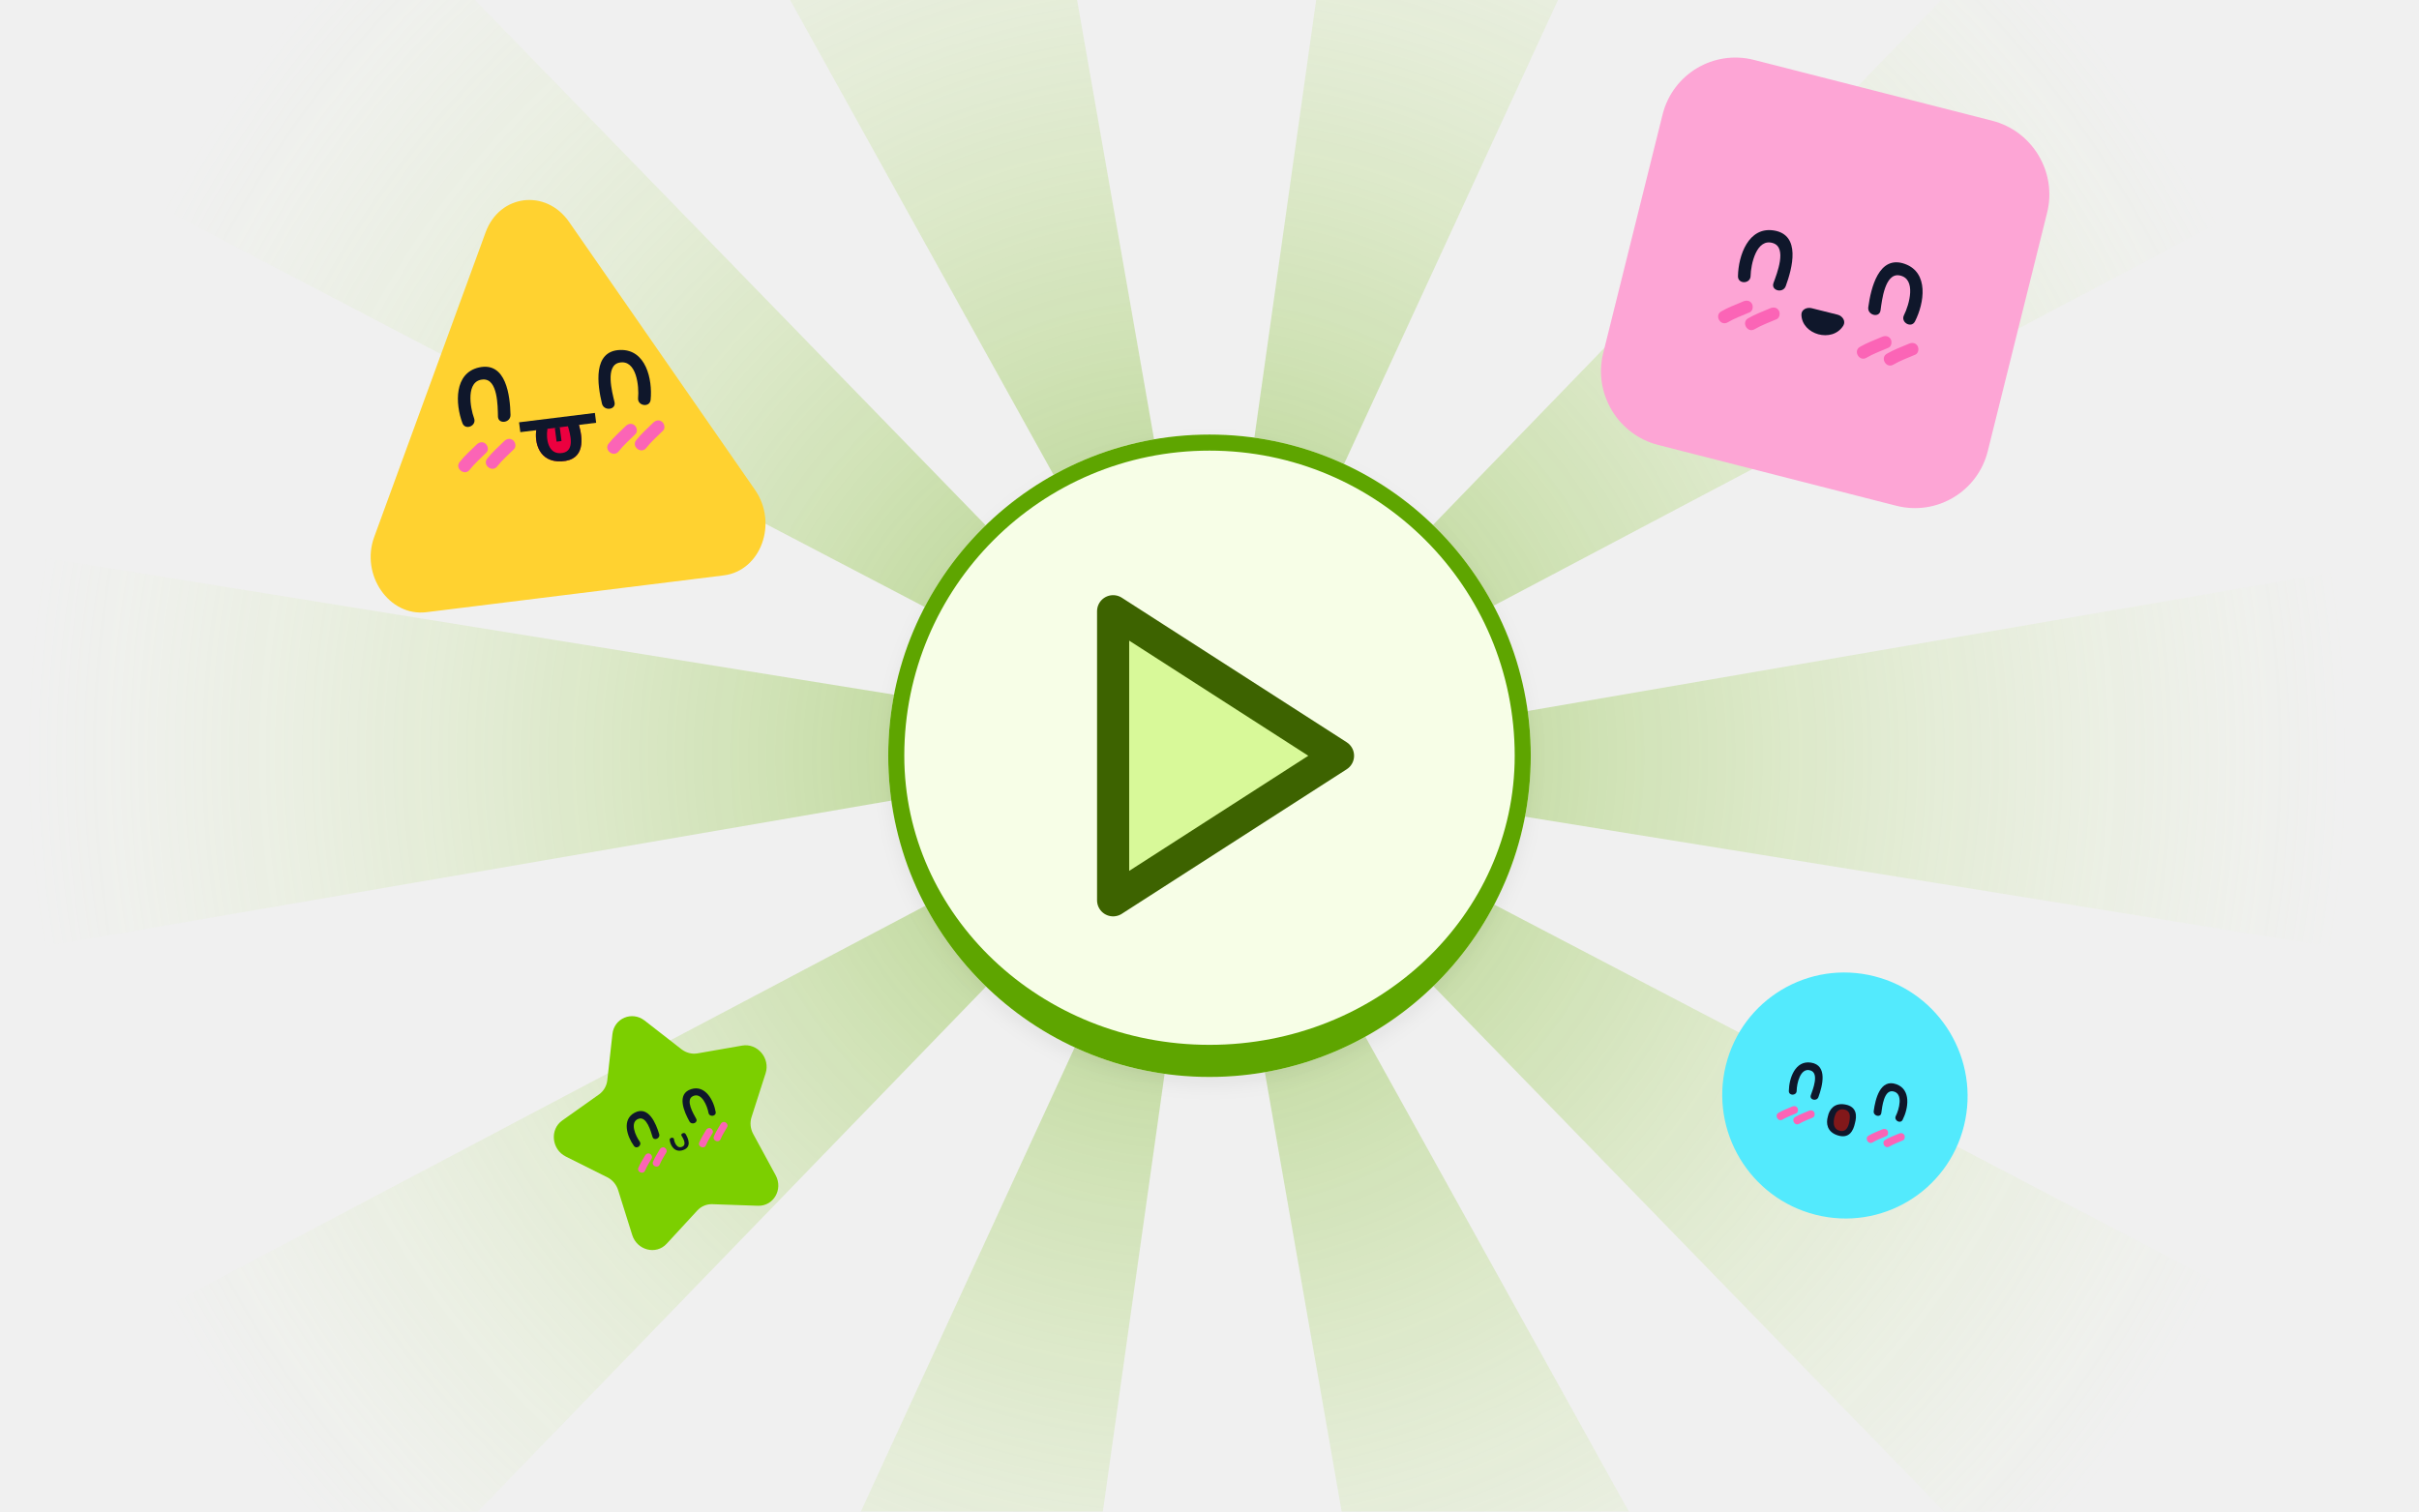
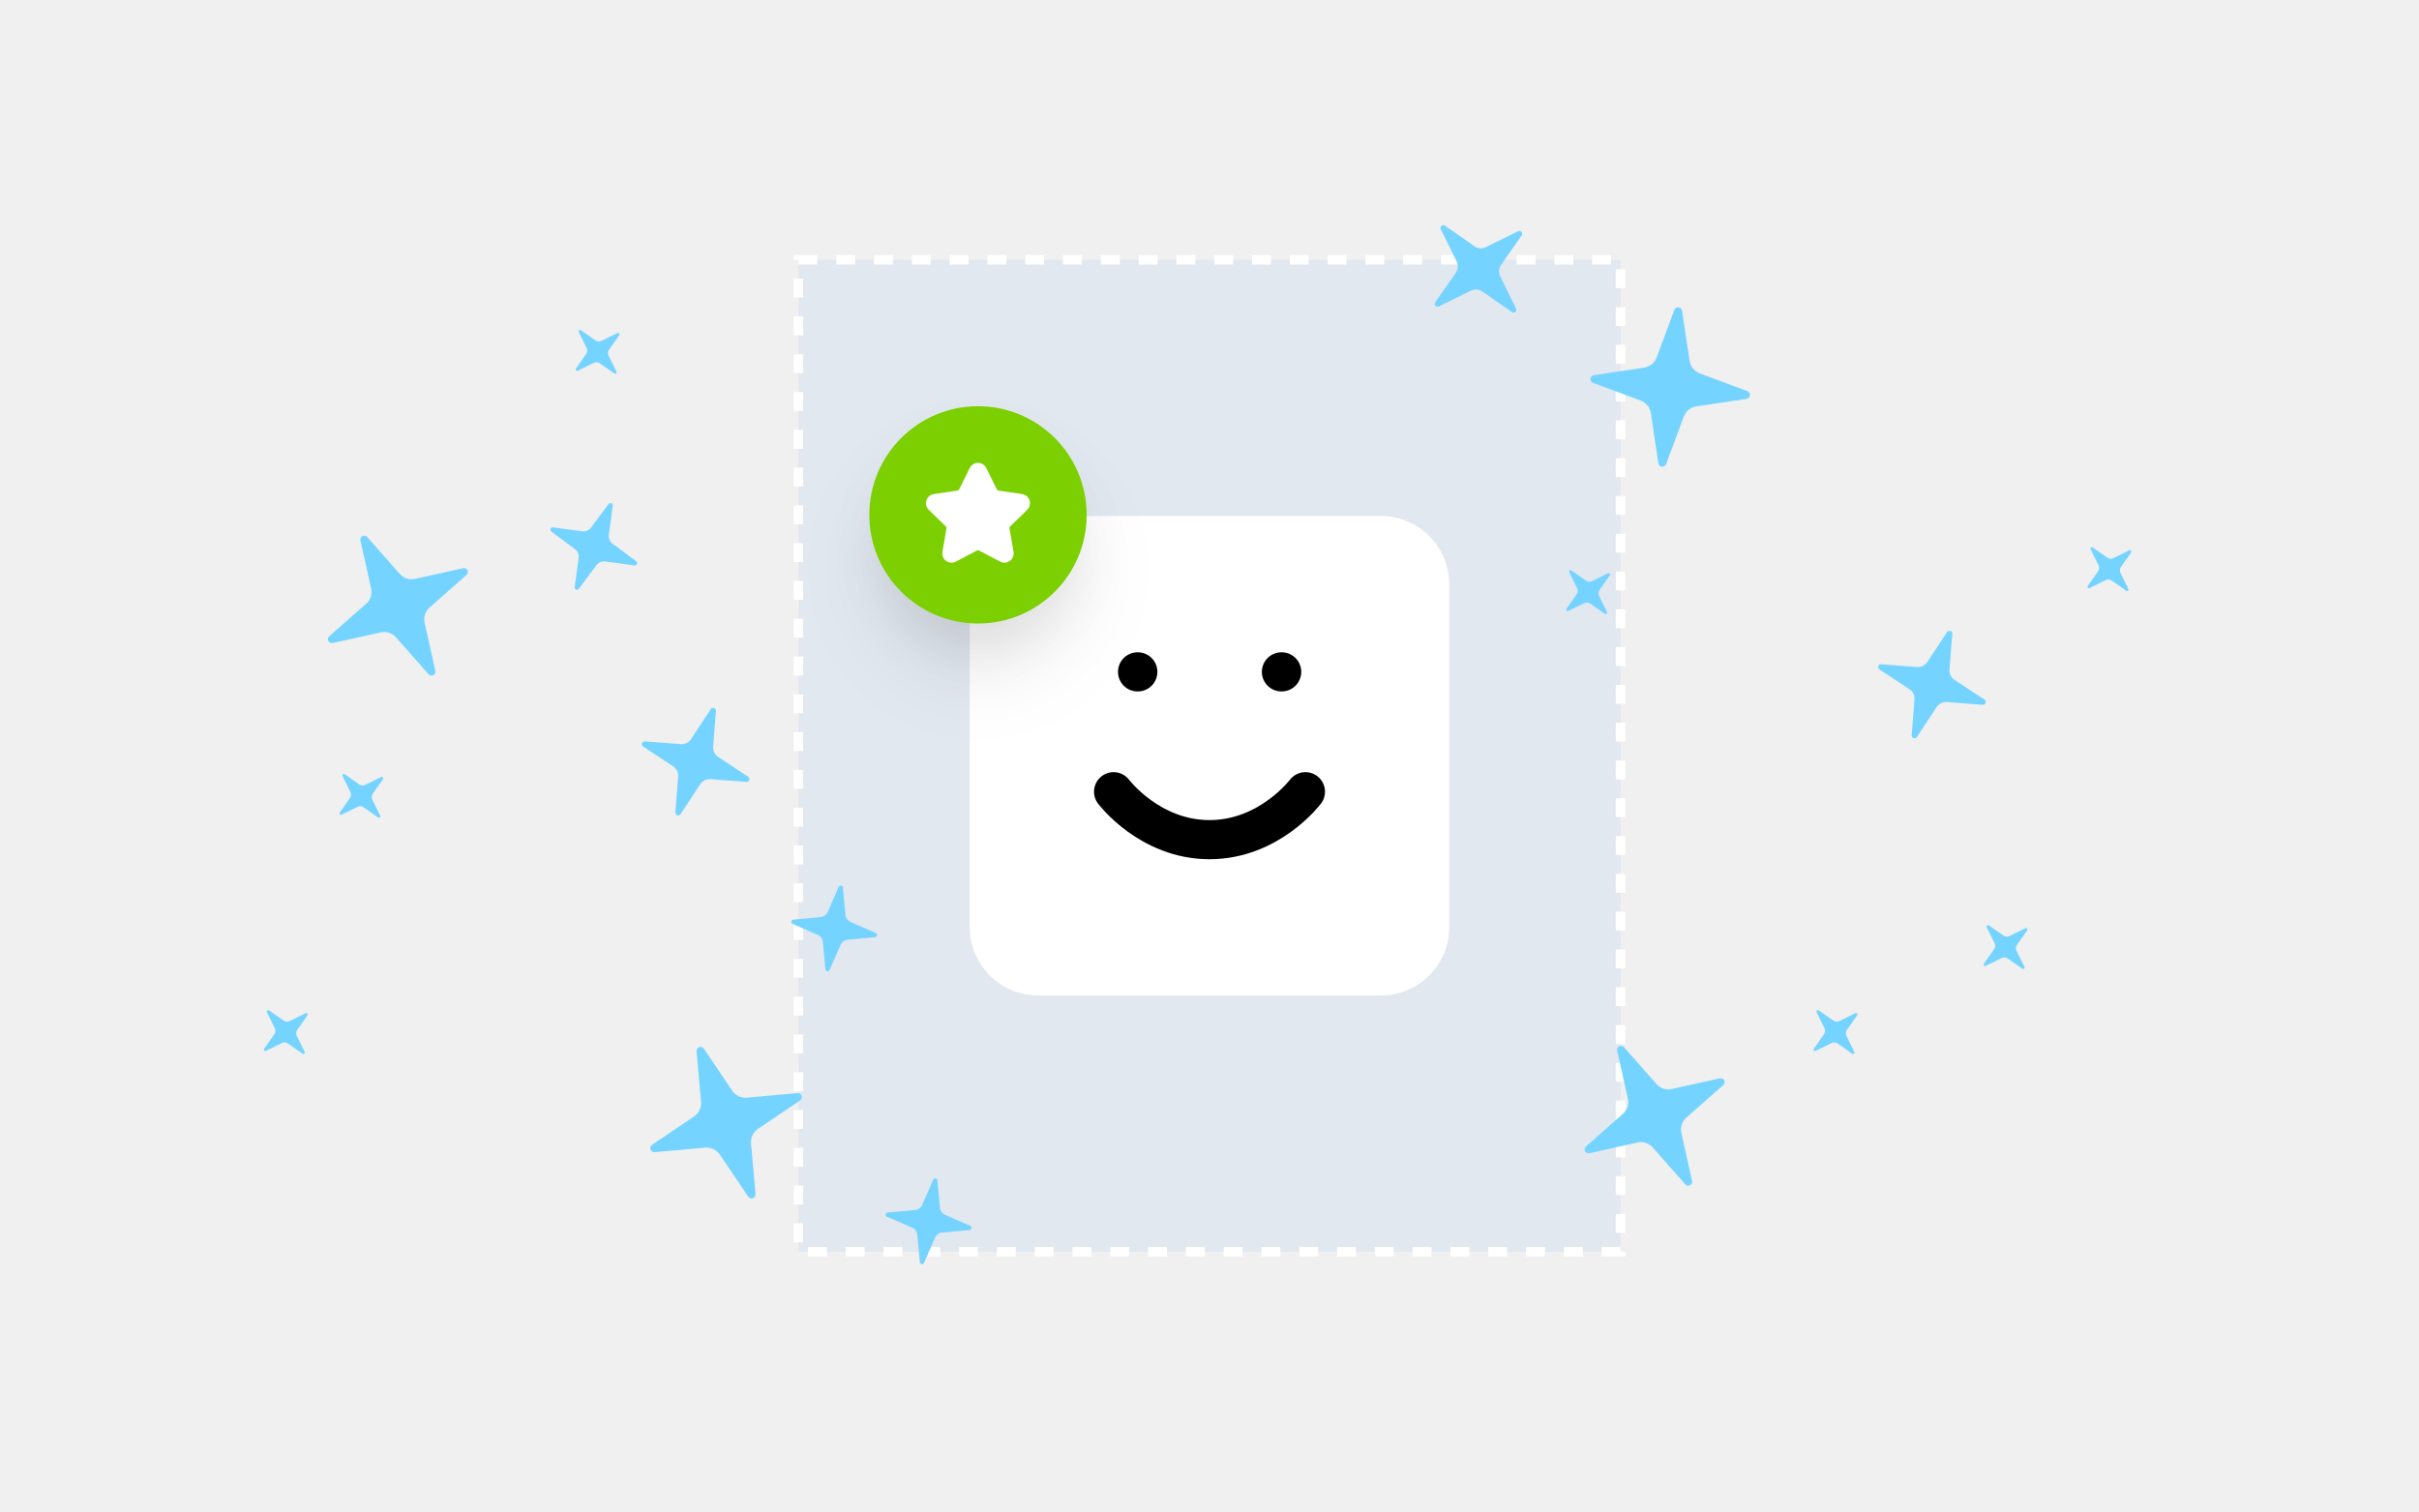
<svg xmlns="http://www.w3.org/2000/svg" width="256" height="160" viewBox="0 0 256 160" fill="none">
-   <g clip-path="url(#clip0_2427_1127)">
-     <path opacity="0.5" fill-rule="evenodd" clip-rule="evenodd" d="M156.086 -119L128 79.974L128.004 80L210.917 -99.869L156.086 -119ZM28.5 -99.38L127.988 80L128 79.991L93.138 -119L28.5 -99.38ZM128 79.994L128.002 80L310.417 -16.362L272.483 -69.25L128 79.994ZM-54.416 -15.366L127.977 80L128.001 79.974L-17.037 -69.25L-54.416 -15.366ZM128 81.059L128.002 81.064L327 113.167L326.782 46.834L128 81.059ZM-70.785 113.167L127.962 78.957L128 78.916L-71 46.834L-70.785 113.167ZM127.946 80.014L127.97 80.009L127.94 80.026L45.084 259.915L99.92 279L128.001 80.008L127.953 80L127.946 80.014ZM127.996 79.964L127.908 80.052L128.085 79.961L128.092 79.948L127.996 79.964ZM128.002 80.011L273.037 229.25L310.417 175.361L128 80L128.002 80.011ZM162.796 279L227.5 259.391L128 80L162.796 279ZM-54.416 176.304L-16.444 229.25L128.001 80L-54.416 176.304Z" fill="url(#paint0_radial_2427_1127)" />
-     <g filter="url(#filter0_d_2427_1127)">
-       <mask id="path-3-inside-1_2427_1127" fill="white">
-         <path d="M94 80C94 61.222 109.222 46 128 46V46C146.778 46 162 61.222 162 80V80C162 98.778 146.778 114 128 114V114C109.222 114 94 98.778 94 80V80Z" />
-       </mask>
-       <path d="M94 80C94 61.222 109.222 46 128 46V46C146.778 46 162 61.222 162 80V80C162 98.778 146.778 114 128 114V114C109.222 114 94 98.778 94 80V80Z" fill="#F7FEE7" />
-       <path d="M92.3 80C92.3 60.283 108.283 44.3 128 44.3H128C147.717 44.3 163.7 60.283 163.7 80L160.3 80C160.3 62.161 145.839 47.7 128 47.7H128C110.161 47.7 95.7 62.161 95.7 80L92.3 80ZM163.7 81.7C163.7 101.417 147.717 117.4 128 117.4H128C108.283 117.4 92.3 101.417 92.3 81.7L95.7 80C95.7 96.9 110.161 110.6 128 110.6H128C145.839 110.6 160.3 96.9 160.3 80L163.7 81.7ZM128 117.4C108.283 117.4 92.3 101.417 92.3 81.7V80C92.3 60.283 108.283 44.3 128 44.3L128 47.7C110.161 47.7 95.7 62.161 95.7 80V80C95.7 96.9 110.161 110.6 128 110.6L128 117.4ZM128 44.3C147.717 44.3 163.7 60.283 163.7 80V81.7C163.7 101.417 147.717 117.4 128 117.4L128 110.6C145.839 110.6 160.3 96.9 160.3 80V80C160.3 62.161 145.839 47.7 128 47.7L128 44.3Z" fill="#5EA500" mask="url(#path-3-inside-1_2427_1127)" />
-       <path d="M117.8 64.7L141.6 80L117.8 95.3V64.7Z" fill="#D8F999" stroke="#3D6300" stroke-width="3.4" stroke-linecap="round" stroke-linejoin="round" />
+   <rect x="84.5" y="27.5" width="87" height="105" fill="#E2E8F0" />
+   <rect x="84.5" y="27.5" width="87" height="105" stroke="white" stroke-dasharray="2 2" />
+   <path d="M102.625 61.875C102.625 57.871 105.871 54.625 109.875 54.625H146.125C150.129 54.625 153.375 57.871 153.375 61.875V98.125C153.375 102.129 150.129 105.375 146.125 105.375H109.875C105.871 105.375 102.625 102.129 102.625 98.125V61.875Z" fill="white" />
+   <path d="M117.85 83.806C117.85 83.806 121.656 88.881 128 88.881C134.344 88.881 138.15 83.806 138.15 83.806M120.387 71.119H120.413M135.612 71.119H135.638" stroke="black" stroke-width="4.143" stroke-linecap="round" stroke-linejoin="round" />
+   <g filter="url(#filter0_dd_2641_659)">
+     <path d="M92 54.5C92 48.149 97.149 43 103.5 43V43C109.851 43 115 48.149 115 54.5V54.5C115 60.851 109.851 66 103.5 66V66C97.149 66 92 60.851 92 54.5V54.5Z" fill="#7CCF00" />
+     <g clip-path="url(#clip0_2641_659)">
+       <path d="M103.272 49.85C103.293 49.807 103.326 49.772 103.366 49.747C103.406 49.722 103.453 49.709 103.5 49.709C103.547 49.709 103.594 49.722 103.634 49.747C103.674 49.772 103.707 49.807 103.728 49.85L104.834 52.092C104.907 52.239 105.015 52.367 105.148 52.464C105.281 52.561 105.436 52.624 105.599 52.648L108.074 53.01C108.121 53.017 108.165 53.036 108.201 53.067C108.238 53.098 108.264 53.138 108.279 53.183C108.294 53.228 108.296 53.276 108.284 53.322C108.273 53.368 108.249 53.41 108.215 53.443L106.425 55.186C106.307 55.301 106.218 55.443 106.167 55.6C106.116 55.757 106.104 55.924 106.132 56.086L106.555 58.549C106.563 58.596 106.558 58.644 106.54 58.688C106.522 58.733 106.492 58.771 106.454 58.799C106.415 58.827 106.37 58.843 106.322 58.847C106.275 58.85 106.227 58.84 106.185 58.817L103.972 57.654C103.827 57.577 103.664 57.537 103.5 57.537C103.335 57.537 103.173 57.577 103.027 57.654L100.815 58.817C100.773 58.84 100.725 58.85 100.678 58.846C100.63 58.843 100.585 58.826 100.546 58.798C100.508 58.77 100.478 58.732 100.46 58.688C100.443 58.644 100.438 58.596 100.446 58.549L100.868 56.087C100.896 55.924 100.884 55.757 100.833 55.6C100.782 55.443 100.693 55.301 100.575 55.186L98.785 53.444C98.751 53.41 98.727 53.368 98.715 53.322C98.703 53.276 98.705 53.228 98.72 53.182C98.734 53.137 98.762 53.097 98.798 53.066C98.834 53.036 98.879 53.016 98.926 53.009L101.401 52.648C101.564 52.624 101.719 52.561 101.852 52.464C101.985 52.367 102.093 52.239 102.166 52.092L103.272 49.85Z" fill="white" stroke="white" stroke-width="1.438" stroke-linecap="round" stroke-linejoin="round" />
    </g>
-     <path d="M51.395 24.587C52.866 20.563 57.773 19.956 60.228 23.494L79.902 51.853C82.357 55.392 80.518 60.422 76.592 60.907L45.124 64.803C41.198 65.289 38.13 60.866 39.601 56.842L51.395 24.587Z" fill="#FFD230" />
-     <path d="M50.426 47.07C50.681 46.815 51.05 46.709 51.366 46.954C51.627 47.157 51.742 47.637 51.488 47.892C50.882 48.498 50.229 49.058 49.7 49.734C49.17 50.412 48.108 49.59 48.638 48.912C49.168 48.234 49.819 47.676 50.426 47.07ZM53.344 46.709C53.599 46.453 53.967 46.348 54.283 46.593C54.544 46.795 54.66 47.276 54.405 47.531C53.8 48.137 53.146 48.697 52.617 49.373C52.087 50.051 51.026 49.229 51.556 48.551C52.086 47.873 52.738 47.315 53.344 46.709Z" fill="#FB64B6" />
-     <path d="M50.171 44.273C49.75 43.139 49.266 40.263 51.132 40.17C52.685 40.093 52.674 42.992 52.698 44.085C52.716 44.945 54.045 44.774 54.026 43.92C53.983 41.91 53.575 38.255 50.697 38.895C48.046 39.484 48.173 42.731 48.935 44.785C49.235 45.594 50.471 45.083 50.171 44.273Z" fill="#0F172B" />
-     <path d="M66.196 45.118C66.452 44.862 66.819 44.757 67.135 45.002C67.397 45.205 67.512 45.685 67.257 45.94C66.652 46.546 65.998 47.106 65.469 47.782C64.939 48.46 63.877 47.638 64.407 46.96C64.937 46.282 65.59 45.724 66.196 45.118ZM69.113 44.757C69.369 44.501 69.737 44.395 70.053 44.641C70.314 44.843 70.43 45.324 70.175 45.579C69.57 46.184 68.916 46.745 68.387 47.421C67.857 48.099 66.795 47.277 67.325 46.599C67.855 45.921 68.507 45.363 69.113 44.757Z" fill="#FB64B6" />
-     <path d="M67.528 42.125C67.645 40.924 67.377 38.021 65.546 38.386C64.022 38.689 64.775 41.494 65.032 42.558C65.234 43.395 63.904 43.553 63.704 42.722C63.231 40.765 62.691 37.127 65.641 37.045C68.359 36.969 69.067 40.145 68.855 42.32C68.771 43.176 67.444 42.982 67.528 42.125Z" fill="#0F172B" />
-     <path d="M61.282 45.016C61.64 46.303 62.011 48.703 59.431 48.835C57.055 48.957 56.524 46.868 56.77 45.42C56.772 45.41 61.221 44.797 61.282 45.016Z" fill="#EC003F" />
-     <path d="M57.924 45.514C57.788 46.314 57.942 48.233 59.551 47.943C60.892 47.701 60.311 45.86 60.116 45.16C59.963 44.61 61.13 44.47 61.282 45.016C61.64 46.303 62.011 48.702 59.431 48.835C57.055 48.957 56.524 46.868 56.77 45.42C56.867 44.849 58.021 44.943 57.924 45.514Z" fill="#0F172B" />
-     <line y1="-0.525" x2="8.085" y2="-0.525" transform="matrix(0.992425 -0.122849 0.128946 0.991652 55.067 45.7444)" stroke="#0F172B" stroke-width="1.05" />
-     <line y1="-0.263" x2="1.47" y2="-0.263" transform="matrix(0.128946 0.991652 -0.992425 0.122849 58.7142 45.293)" stroke="#0F172B" stroke-width="0.525" />
-     <path d="M64.813 109.456C64.999 107.78 66.888 106.993 68.226 108.034L72.121 111.068C72.611 111.449 73.228 111.607 73.821 111.504L78.539 110.679C80.159 110.395 81.534 112.019 81.023 113.612L79.534 118.25C79.347 118.834 79.41 119.479 79.709 120.029L82.084 124.4C82.899 125.901 81.86 127.692 80.207 127.635L75.391 127.468C74.786 127.447 74.208 127.688 73.799 128.132L70.549 131.658C69.433 132.869 67.416 132.352 66.905 130.724L65.418 125.983C65.231 125.386 64.81 124.889 64.259 124.614L59.875 122.422C58.37 121.669 58.162 119.559 59.5 118.61L63.396 115.847C63.886 115.499 64.204 114.951 64.272 114.337L64.813 109.456Z" fill="#7CCF00" />
-     <path d="M68.26 122.33C68.361 122.15 68.547 122.035 68.759 122.122C68.934 122.193 69.071 122.44 68.97 122.62C68.73 123.046 68.456 123.454 68.269 123.908C68.081 124.362 67.37 124.072 67.558 123.617C67.746 123.163 68.019 122.756 68.26 122.33ZM69.811 121.683C69.912 121.504 70.099 121.389 70.31 121.475C70.485 121.547 70.623 121.794 70.522 121.974C70.281 122.4 70.007 122.808 69.819 123.262C69.631 123.716 68.921 123.426 69.109 122.972C69.296 122.517 69.57 122.11 69.811 121.683Z" fill="#FB64B6" />
-     <path d="M67.691 120.829C67.285 120.269 66.578 118.76 67.591 118.423C68.434 118.142 68.872 119.74 69.053 120.338C69.195 120.808 69.9 120.511 69.759 120.044C69.427 118.944 68.642 116.994 67.156 117.788C65.787 118.518 66.355 120.286 67.089 121.3C67.378 121.699 67.98 121.229 67.691 120.829Z" fill="#0F172B" />
-     <path d="M74.703 119.645C74.805 119.465 74.991 119.351 75.203 119.437C75.378 119.509 75.515 119.756 75.414 119.936C75.173 120.361 74.9 120.77 74.712 121.223C74.524 121.678 73.814 121.387 74.002 120.933C74.189 120.479 74.462 120.072 74.703 119.645ZM76.254 118.999C76.356 118.819 76.542 118.705 76.753 118.791C76.928 118.863 77.066 119.11 76.964 119.29C76.724 119.716 76.45 120.124 76.263 120.577C76.075 121.032 75.364 120.742 75.552 120.287C75.74 119.833 76.014 119.426 76.254 118.999Z" fill="#FB64B6" />
-     <path d="M74.978 117.793C74.858 117.114 74.266 115.557 73.314 116.039C72.521 116.439 73.366 117.868 73.671 118.414C73.91 118.844 73.202 119.135 72.964 118.709C72.404 117.703 71.549 115.783 73.161 115.286C74.645 114.828 75.522 116.468 75.738 117.697C75.823 118.181 75.063 118.278 74.978 117.793Z" fill="#0F172B" />
-     <path d="M71.322 120.575C71.362 120.909 71.639 121.659 72.221 121.376C72.705 121.14 72.274 120.465 72.12 120.206C71.999 120.002 72.428 119.825 72.549 120.027C72.832 120.504 73.247 121.424 72.276 121.745C71.382 122.04 70.942 121.261 70.871 120.657C70.843 120.419 71.294 120.337 71.322 120.575Z" fill="#0F172B" />
-     <rect width="42.001" height="42.001" rx="8" transform="matrix(0.968901 0.247448 -0.241489 0.970404 177.88 4.36426)" fill="#FDA5D5" />
-     <path d="M184.482 31.908C184.813 31.763 185.195 31.798 185.4 32.142C185.569 32.426 185.501 32.916 185.171 33.06C184.387 33.403 183.574 33.687 182.834 34.124C182.094 34.562 181.405 33.409 182.145 32.971C182.886 32.533 183.696 32.251 184.482 31.908ZM187.331 32.635C187.662 32.49 188.043 32.526 188.248 32.87C188.417 33.153 188.35 33.643 188.019 33.788C187.235 34.131 186.422 34.414 185.682 34.851C184.942 35.289 184.254 34.136 184.994 33.699C185.735 33.261 186.545 32.979 187.331 32.635Z" fill="#FB64B6" />
-     <path d="M185.264 29.21C185.286 28 185.884 25.146 187.655 25.74C189.13 26.234 188.062 28.93 187.686 29.956C187.39 30.764 188.689 31.089 188.983 30.287C189.675 28.399 190.628 24.848 187.715 24.394C185.032 23.976 183.966 27.046 183.927 29.237C183.911 30.099 185.248 30.073 185.264 29.21Z" fill="#0F172B" />
-     <path d="M199.165 35.657C199.496 35.513 199.878 35.548 200.083 35.892C200.252 36.176 200.184 36.665 199.854 36.81C199.07 37.153 198.257 37.437 197.518 37.873C196.777 38.312 196.088 37.158 196.828 36.721C197.569 36.283 198.38 36.001 199.165 35.657ZM202.014 36.385C202.345 36.24 202.726 36.276 202.931 36.619C203.101 36.903 203.033 37.393 202.702 37.538C201.918 37.88 201.105 38.164 200.366 38.601C199.625 39.039 198.937 37.886 199.677 37.448C200.418 37.01 201.229 36.728 202.014 36.385Z" fill="#FB64B6" />
-     <path d="M201.497 33.356C202.044 32.28 202.853 29.48 201.016 29.152C199.486 28.879 199.164 31.765 199.016 32.85C198.898 33.703 197.602 33.365 197.719 32.518C197.992 30.523 198.816 26.939 201.593 27.938C204.151 28.858 203.652 32.074 202.662 34.021C202.272 34.788 201.107 34.124 201.497 33.356Z" fill="#0F172B" />
-     <path d="M190.642 33.307C190.633 32.772 191.205 32.492 191.724 32.623C192.638 32.855 193.555 33.075 194.468 33.309C195.004 33.447 195.364 34.006 195.071 34.475C193.902 36.345 190.681 35.422 190.642 33.307Z" fill="#0F172B" />
-     <path d="M182.643 112.773C184.361 105.802 191.397 101.579 198.358 103.341V103.341C205.318 105.102 209.567 112.181 207.849 119.152V119.152C206.13 126.123 199.094 130.347 192.134 128.585V128.585C185.173 126.824 180.924 119.745 182.643 112.773V112.773Z" fill="#53EAFD" />
-     <path d="M189.658 117.137C189.863 117.047 190.099 117.068 190.226 117.281C190.332 117.456 190.29 117.759 190.086 117.849C189.601 118.063 189.098 118.24 188.641 118.511C188.184 118.783 187.755 118.071 188.213 117.798C188.671 117.526 189.172 117.35 189.658 117.137ZM191.423 117.583C191.628 117.493 191.863 117.515 191.991 117.727C192.096 117.903 192.055 118.206 191.851 118.296C191.365 118.509 190.862 118.686 190.405 118.958C189.947 119.23 189.52 118.517 189.977 118.245C190.435 117.973 190.937 117.797 191.423 117.583Z" fill="#FB64B6" />
-     <path d="M190.139 115.466C190.15 114.717 190.517 112.949 191.614 113.315C192.528 113.619 191.87 115.289 191.639 115.925C191.457 116.425 192.261 116.625 192.442 116.128C192.868 114.958 193.453 112.758 191.649 112.481C189.988 112.226 189.332 114.128 189.311 115.484C189.302 116.018 190.13 116.001 190.139 115.466Z" fill="#0F172B" />
-     <path d="M199.194 119.55C199.399 119.46 199.635 119.481 199.762 119.694C199.868 119.869 199.826 120.173 199.622 120.263C199.137 120.476 198.634 120.653 198.177 120.925C197.72 121.197 197.291 120.484 197.749 120.212C198.207 119.939 198.708 119.764 199.194 119.55ZM200.959 119.997C201.164 119.906 201.399 119.928 201.527 120.14C201.632 120.316 201.591 120.619 201.387 120.709C200.901 120.923 200.398 121.099 199.941 121.371C199.483 121.643 199.056 120.93 199.513 120.658C199.971 120.386 200.473 120.21 200.959 119.997Z" fill="#FB64B6" />
-     <path d="M200.634 118.123C200.972 117.456 201.469 115.721 200.331 115.521C199.383 115.354 199.188 117.141 199.098 117.812C199.026 118.341 198.223 118.133 198.294 117.609C198.461 116.373 198.966 114.153 200.686 114.768C202.271 115.335 201.967 117.326 201.356 118.533C201.116 119.008 200.394 118.598 200.634 118.123Z" fill="#0F172B" />
-     <ellipse cx="1.138" cy="1.251" rx="1.138" ry="1.251" transform="matrix(0.969437 0.24534 -0.239377 0.970927 194.12 117.086)" fill="#82181A" />
-     <path fill-rule="evenodd" clip-rule="evenodd" d="M195.262 116.912C196.536 117.139 196.52 118.133 196.303 118.909C196.134 119.698 195.687 120.584 194.458 120.176C193.365 119.815 193.225 118.927 193.439 118.184C193.595 117.427 194.131 116.711 195.262 116.912ZM195.274 117.471C194.797 117.322 194.485 117.527 194.294 117.833C193.995 118.463 193.835 119.532 194.761 119.712C195.713 119.898 195.773 118.396 195.767 118.182C195.758 117.866 195.636 117.584 195.274 117.471Z" fill="#0F172B" />
  </g>
+   <path d="M156.887 30.861C156.711 30.738 156.506 30.665 156.292 30.648C156.078 30.632 155.864 30.673 155.671 30.768L152.26 32.444C152.2 32.471 152.134 32.478 152.07 32.464C152.006 32.45 151.949 32.416 151.906 32.367C151.864 32.317 151.838 32.255 151.834 32.19C151.83 32.125 151.848 32.06 151.884 32.006L154.059 28.888C154.182 28.713 154.256 28.507 154.272 28.293C154.288 28.08 154.247 27.866 154.153 27.673L152.477 24.261C152.45 24.202 152.442 24.135 152.456 24.071C152.47 24.007 152.504 23.949 152.554 23.907C152.603 23.864 152.666 23.839 152.731 23.835C152.796 23.831 152.861 23.849 152.916 23.885L156.032 26.061C156.208 26.184 156.413 26.258 156.627 26.274C156.841 26.29 157.055 26.249 157.248 26.155L160.659 24.478C160.719 24.45 160.786 24.443 160.85 24.456C160.914 24.47 160.972 24.505 161.015 24.554C161.058 24.604 161.083 24.667 161.087 24.732C161.09 24.798 161.073 24.863 161.036 24.917L158.859 28.034C158.737 28.209 158.663 28.415 158.647 28.629C158.631 28.843 158.672 29.057 158.766 29.249L160.442 32.661C160.47 32.721 160.477 32.788 160.463 32.852C160.45 32.915 160.415 32.973 160.366 33.016C160.316 33.058 160.254 33.084 160.188 33.087C160.123 33.091 160.058 33.074 160.004 33.038L156.887 30.861Z" fill="#74D4FF" />
+   <path d="M206.045 74.313C205.832 74.297 205.617 74.338 205.425 74.432C205.232 74.526 205.068 74.67 204.95 74.849L202.859 78.024C202.822 78.077 202.768 78.117 202.706 78.138C202.644 78.158 202.577 78.158 202.515 78.136C202.454 78.115 202.401 78.075 202.364 78.02C202.328 77.966 202.31 77.902 202.313 77.837L202.608 74.047C202.625 73.833 202.584 73.619 202.49 73.426C202.395 73.234 202.251 73.07 202.072 72.952L198.898 70.861C198.844 70.823 198.804 70.77 198.783 70.707C198.763 70.645 198.763 70.578 198.784 70.516C198.806 70.454 198.846 70.401 198.901 70.364C198.955 70.328 199.02 70.31 199.085 70.314L202.875 70.61C203.089 70.626 203.303 70.585 203.496 70.491C203.688 70.397 203.852 70.253 203.97 70.074L206.061 66.899C206.098 66.845 206.151 66.804 206.214 66.784C206.276 66.763 206.343 66.763 206.406 66.784C206.468 66.806 206.521 66.847 206.558 66.901C206.594 66.956 206.612 67.021 206.608 67.087L206.312 70.876C206.295 71.09 206.336 71.304 206.43 71.497C206.525 71.689 206.669 71.853 206.848 71.971L210.022 74.062C210.076 74.1 210.117 74.153 210.137 74.216C210.158 74.278 210.157 74.345 210.136 74.407C210.115 74.469 210.074 74.522 210.02 74.559C209.965 74.595 209.9 74.613 209.835 74.609L206.045 74.313Z" fill="#74D4FF" />
+   <path d="M75.206 82.474C74.992 82.457 74.778 82.498 74.585 82.592C74.393 82.687 74.229 82.831 74.111 83.01L72.02 86.184C71.983 86.238 71.929 86.278 71.867 86.298C71.805 86.319 71.738 86.318 71.676 86.297C71.614 86.276 71.561 86.235 71.525 86.181C71.488 86.127 71.47 86.062 71.474 85.997L71.768 82.207C71.785 81.993 71.744 81.779 71.65 81.587C71.556 81.394 71.412 81.23 71.233 81.112L68.058 79.021C68.005 78.984 67.964 78.93 67.944 78.868C67.923 78.806 67.924 78.739 67.945 78.677C67.966 78.615 68.007 78.561 68.061 78.525C68.116 78.488 68.18 78.471 68.246 78.474L72.035 78.77C72.249 78.787 72.463 78.746 72.656 78.652C72.849 78.558 73.013 78.413 73.13 78.234L75.221 75.06C75.258 75.005 75.312 74.965 75.374 74.944C75.437 74.923 75.504 74.924 75.566 74.945C75.628 74.966 75.682 75.007 75.718 75.062C75.755 75.117 75.772 75.182 75.768 75.247L75.472 79.037C75.456 79.251 75.497 79.465 75.591 79.657C75.685 79.85 75.829 80.014 76.008 80.132L79.183 82.223C79.237 82.26 79.277 82.314 79.298 82.376C79.318 82.438 79.318 82.505 79.297 82.567C79.275 82.629 79.234 82.683 79.18 82.719C79.126 82.756 79.061 82.773 78.996 82.77L75.206 82.474Z" fill="#74D4FF" />
+   <path d="M174.709 43.738C174.664 43.438 174.54 43.156 174.349 42.921C174.158 42.685 173.907 42.505 173.623 42.4L168.584 40.526C168.499 40.492 168.426 40.43 168.379 40.351C168.331 40.272 168.31 40.18 168.32 40.088C168.329 39.996 168.369 39.91 168.432 39.843C168.495 39.775 168.578 39.73 168.669 39.714L173.985 38.917C174.285 38.872 174.567 38.748 174.802 38.557C175.038 38.366 175.218 38.115 175.324 37.831L177.197 32.793C177.231 32.707 177.292 32.634 177.372 32.586C177.451 32.538 177.543 32.517 177.635 32.527C177.728 32.536 177.814 32.576 177.882 32.639C177.949 32.703 177.994 32.786 178.01 32.877L178.805 38.193C178.85 38.493 178.975 38.776 179.166 39.011C179.357 39.246 179.608 39.426 179.892 39.532L184.93 41.405C185.017 41.439 185.09 41.5 185.138 41.579C185.186 41.658 185.207 41.751 185.198 41.844C185.188 41.936 185.148 42.023 185.085 42.09C185.021 42.158 184.937 42.203 184.846 42.218L179.53 43.014C179.23 43.059 178.947 43.183 178.712 43.374C178.477 43.566 178.297 43.816 178.191 44.1L176.317 49.139C176.283 49.225 176.222 49.297 176.143 49.345C176.064 49.393 175.971 49.414 175.879 49.405C175.787 49.395 175.701 49.356 175.633 49.292C175.565 49.229 175.52 49.145 175.505 49.054L174.709 43.738Z" fill="#74D4FF" />
+   <path d="M76.18 122.221C76.011 121.97 75.777 121.769 75.503 121.638C75.229 121.508 74.925 121.454 74.623 121.481L69.269 121.96C69.177 121.966 69.086 121.941 69.008 121.891C68.931 121.84 68.873 121.765 68.842 121.678C68.811 121.591 68.809 121.497 68.837 121.409C68.865 121.321 68.921 121.244 68.996 121.191L73.45 118.182C73.702 118.012 73.903 117.778 74.033 117.504C74.163 117.231 74.218 116.927 74.191 116.625L73.712 111.271C73.706 111.179 73.73 111.087 73.781 111.01C73.831 110.932 73.906 110.873 73.993 110.842C74.081 110.811 74.175 110.81 74.264 110.838C74.352 110.866 74.429 110.922 74.482 110.998L77.489 115.453C77.659 115.704 77.893 115.905 78.167 116.035C78.441 116.165 78.745 116.22 79.046 116.193L84.4 115.713C84.493 115.707 84.585 115.73 84.663 115.781C84.74 115.832 84.799 115.907 84.831 115.994C84.862 116.082 84.863 116.177 84.835 116.265C84.807 116.354 84.75 116.431 84.674 116.484L80.219 119.491C79.968 119.661 79.767 119.895 79.636 120.169C79.506 120.443 79.452 120.746 79.479 121.048L79.958 126.402C79.964 126.495 79.94 126.587 79.889 126.664C79.838 126.741 79.764 126.8 79.677 126.831C79.589 126.862 79.494 126.864 79.406 126.836C79.318 126.808 79.241 126.752 79.188 126.676L76.18 122.221Z" fill="#74D4FF" />
+   <path d="M61.24 59.051C61.264 58.876 61.24 58.698 61.172 58.536C61.104 58.373 60.993 58.232 60.851 58.127L58.342 56.26C58.3 56.227 58.269 56.181 58.256 56.129C58.242 56.078 58.245 56.023 58.266 55.973C58.286 55.923 58.322 55.881 58.368 55.854C58.414 55.826 58.468 55.815 58.521 55.821L61.62 56.24C61.795 56.264 61.973 56.24 62.136 56.172C62.298 56.104 62.439 55.993 62.545 55.852L64.411 53.343C64.444 53.3 64.49 53.269 64.542 53.255C64.594 53.242 64.649 53.245 64.699 53.265C64.749 53.286 64.791 53.322 64.818 53.368C64.846 53.414 64.857 53.468 64.851 53.522L64.43 56.621C64.407 56.795 64.43 56.973 64.499 57.136C64.567 57.298 64.678 57.44 64.82 57.545L67.329 59.411C67.372 59.444 67.403 59.49 67.417 59.542C67.431 59.594 67.427 59.65 67.407 59.7C67.386 59.75 67.35 59.792 67.304 59.819C67.257 59.846 67.203 59.858 67.149 59.852L64.051 59.431C63.876 59.407 63.698 59.431 63.535 59.499C63.373 59.568 63.231 59.678 63.126 59.82L61.26 62.329C61.227 62.372 61.181 62.402 61.129 62.416C61.077 62.43 61.022 62.427 60.972 62.406C60.922 62.386 60.88 62.35 60.853 62.304C60.825 62.257 60.814 62.203 60.82 62.15L61.24 59.051Z" fill="#74D4FF" />
+   <path d="M41.899 67.457C41.704 67.236 41.453 67.071 41.172 66.98C40.891 66.888 40.591 66.874 40.303 66.938L35.194 68.072C35.106 68.089 35.015 68.078 34.934 68.038C34.853 67.999 34.788 67.934 34.747 67.854C34.706 67.774 34.692 67.683 34.708 67.594C34.724 67.506 34.768 67.425 34.834 67.364L38.757 63.9C38.978 63.705 39.143 63.454 39.234 63.173C39.326 62.893 39.34 62.593 39.276 62.305L38.142 57.196C38.124 57.108 38.136 57.016 38.175 56.935C38.215 56.854 38.279 56.788 38.36 56.747C38.44 56.706 38.532 56.693 38.62 56.709C38.709 56.725 38.79 56.769 38.851 56.836L42.313 60.759C42.509 60.98 42.76 61.145 43.041 61.236C43.321 61.328 43.621 61.342 43.91 61.278L49.017 60.144C49.106 60.125 49.198 60.137 49.28 60.176C49.361 60.215 49.427 60.28 49.468 60.361C49.509 60.441 49.523 60.533 49.507 60.622C49.49 60.711 49.446 60.792 49.379 60.853L45.455 64.315C45.234 64.511 45.069 64.762 44.978 65.043C44.886 65.323 44.872 65.623 44.936 65.911L46.07 71.02C46.088 71.108 46.076 71.2 46.037 71.281C45.998 71.362 45.933 71.428 45.853 71.469C45.772 71.51 45.681 71.523 45.592 71.507C45.503 71.492 45.422 71.447 45.361 71.381L41.899 67.457Z" fill="#74D4FF" />
+   <path d="M174.899 121.457C174.704 121.236 174.453 121.071 174.172 120.98C173.891 120.888 173.591 120.874 173.303 120.938L168.194 122.072C168.106 122.089 168.015 122.078 167.934 122.038C167.853 121.999 167.787 121.934 167.747 121.854C167.706 121.774 167.692 121.683 167.708 121.594C167.724 121.506 167.768 121.425 167.834 121.364L171.757 117.9C171.978 117.705 172.143 117.454 172.234 117.173C172.326 116.893 172.34 116.593 172.276 116.305L171.142 111.196C171.125 111.108 171.136 111.016 171.175 110.935C171.215 110.854 171.28 110.788 171.36 110.747C171.44 110.706 171.532 110.693 171.62 110.709C171.709 110.725 171.79 110.769 171.851 110.836L175.313 114.759C175.509 114.98 175.76 115.145 176.041 115.236C176.321 115.328 176.621 115.342 176.909 115.278L182.018 114.143C182.106 114.125 182.198 114.137 182.28 114.176C182.361 114.215 182.427 114.28 182.468 114.361C182.509 114.441 182.523 114.533 182.507 114.622C182.49 114.711 182.445 114.792 182.379 114.853L178.455 118.315C178.234 118.511 178.069 118.762 177.978 119.042C177.887 119.323 177.872 119.623 177.936 119.911L179.07 125.02C179.088 125.108 179.076 125.2 179.037 125.281C178.998 125.362 178.933 125.428 178.853 125.469C178.772 125.51 178.681 125.523 178.592 125.507C178.503 125.492 178.422 125.447 178.361 125.381L174.899 121.457Z" fill="#74D4FF" />
+   <path d="M87.082 99.715C87.067 99.551 87.008 99.394 86.912 99.261C86.816 99.128 86.686 99.023 86.535 98.957L83.865 97.787C83.82 97.766 83.782 97.73 83.759 97.686C83.736 97.642 83.727 97.591 83.735 97.542C83.743 97.492 83.767 97.447 83.803 97.412C83.84 97.378 83.886 97.356 83.936 97.35L86.838 97.082C87.002 97.067 87.159 97.008 87.292 96.912C87.425 96.816 87.531 96.686 87.597 96.536L88.766 93.866C88.787 93.82 88.823 93.783 88.867 93.759C88.911 93.736 88.962 93.727 89.012 93.735C89.061 93.743 89.107 93.767 89.142 93.804C89.176 93.84 89.198 93.887 89.204 93.936L89.471 96.839C89.486 97.003 89.544 97.159 89.641 97.293C89.737 97.426 89.867 97.531 90.018 97.597L92.688 98.766C92.733 98.787 92.771 98.823 92.795 98.867C92.819 98.912 92.827 98.963 92.819 99.012C92.811 99.062 92.787 99.108 92.75 99.142C92.714 99.177 92.667 99.199 92.617 99.204L89.714 99.471C89.55 99.486 89.394 99.545 89.26 99.641C89.127 99.737 89.022 99.868 88.956 100.018L87.786 102.688C87.765 102.734 87.73 102.771 87.686 102.795C87.641 102.818 87.59 102.827 87.541 102.819C87.491 102.811 87.446 102.787 87.411 102.75C87.376 102.714 87.355 102.667 87.349 102.617L87.082 99.715Z" fill="#74D4FF" />
+   <path d="M97.082 130.715C97.067 130.551 97.008 130.394 96.912 130.261C96.816 130.128 96.686 130.023 96.535 129.957L93.865 128.787C93.82 128.766 93.782 128.73 93.759 128.686C93.736 128.642 93.727 128.591 93.735 128.542C93.743 128.492 93.767 128.447 93.803 128.412C93.84 128.378 93.886 128.356 93.936 128.35L96.838 128.082C97.002 128.067 97.159 128.009 97.292 127.912C97.425 127.816 97.531 127.686 97.597 127.536L98.766 124.866C98.787 124.82 98.823 124.783 98.867 124.759C98.911 124.736 98.962 124.727 99.012 124.735C99.061 124.743 99.107 124.767 99.142 124.804C99.176 124.84 99.198 124.887 99.204 124.936L99.471 127.839C99.486 128.003 99.544 128.16 99.641 128.293C99.737 128.426 99.867 128.531 100.018 128.597L102.688 129.767C102.733 129.787 102.771 129.823 102.795 129.867C102.818 129.912 102.827 129.963 102.819 130.012C102.811 130.062 102.787 130.108 102.75 130.142C102.714 130.177 102.667 130.199 102.617 130.204L99.714 130.471C99.55 130.486 99.394 130.545 99.26 130.641C99.127 130.737 99.022 130.868 98.956 131.018L97.786 133.688C97.765 133.734 97.73 133.771 97.686 133.795C97.641 133.818 97.59 133.827 97.541 133.819C97.491 133.811 97.446 133.787 97.411 133.75C97.376 133.714 97.355 133.667 97.349 133.617L97.082 130.715Z" fill="#74D4FF" />
+   <path d="M168.284 63.883C168.195 63.821 168.092 63.784 167.985 63.776C167.878 63.768 167.77 63.788 167.673 63.836L165.961 64.677C165.932 64.691 165.898 64.694 165.866 64.687C165.834 64.68 165.805 64.663 165.784 64.638C165.763 64.613 165.75 64.582 165.748 64.549C165.746 64.517 165.755 64.484 165.773 64.457L166.865 62.893C166.926 62.805 166.963 62.702 166.971 62.594C166.979 62.487 166.959 62.38 166.912 62.283L166.071 60.571C166.057 60.541 166.053 60.508 166.06 60.475C166.067 60.443 166.084 60.414 166.109 60.393C166.134 60.371 166.165 60.359 166.198 60.357C166.231 60.355 166.263 60.364 166.291 60.382L167.854 61.474C167.943 61.536 168.046 61.573 168.153 61.581C168.26 61.589 168.368 61.568 168.465 61.521L170.177 60.68C170.206 60.666 170.24 60.662 170.272 60.669C170.304 60.676 170.333 60.693 170.355 60.718C170.376 60.743 170.389 60.774 170.391 60.807C170.393 60.84 170.384 60.873 170.365 60.9L169.273 62.464C169.212 62.552 169.175 62.655 169.167 62.763C169.158 62.87 169.179 62.977 169.227 63.074L170.067 64.786C170.081 64.816 170.085 64.849 170.078 64.882C170.071 64.914 170.054 64.943 170.029 64.964C170.004 64.985 169.973 64.998 169.94 65C169.907 65.002 169.875 64.993 169.847 64.975L168.284 63.883Z" fill="#74D4FF" />
+   <path d="M212.46 101.45C212.371 101.389 212.268 101.352 212.161 101.344C212.054 101.335 211.946 101.356 211.85 101.403L210.137 102.244C210.108 102.258 210.074 102.262 210.042 102.255C210.01 102.248 209.981 102.231 209.96 102.206C209.939 102.181 209.926 102.15 209.924 102.117C209.922 102.084 209.931 102.052 209.949 102.025L211.041 100.46C211.102 100.372 211.139 100.269 211.147 100.162C211.156 100.055 211.135 99.947 211.088 99.85L210.247 98.138C210.233 98.109 210.229 98.075 210.236 98.043C210.243 98.011 210.26 97.982 210.285 97.96C210.31 97.939 210.341 97.926 210.374 97.924C210.407 97.922 210.439 97.931 210.467 97.95L212.031 99.042C212.119 99.103 212.222 99.14 212.329 99.148C212.437 99.156 212.544 99.136 212.641 99.088L214.353 98.247C214.382 98.233 214.416 98.229 214.448 98.236C214.48 98.243 214.51 98.26 214.531 98.285C214.552 98.311 214.565 98.342 214.567 98.375C214.569 98.408 214.56 98.44 214.542 98.468L213.449 100.031C213.388 100.12 213.351 100.223 213.343 100.33C213.335 100.437 213.355 100.545 213.403 100.641L214.244 102.354C214.258 102.383 214.261 102.417 214.254 102.449C214.247 102.481 214.23 102.51 214.205 102.531C214.18 102.553 214.149 102.566 214.116 102.567C214.083 102.569 214.051 102.561 214.024 102.542L212.46 101.45Z" fill="#74D4FF" />
+   <path d="M63.46 38.45C63.371 38.389 63.268 38.352 63.161 38.344C63.054 38.335 62.946 38.356 62.85 38.403L61.138 39.244C61.108 39.258 61.074 39.262 61.042 39.255C61.01 39.248 60.981 39.231 60.96 39.206C60.939 39.181 60.926 39.15 60.924 39.117C60.922 39.084 60.931 39.052 60.949 39.025L62.041 37.46C62.102 37.372 62.139 37.269 62.147 37.162C62.156 37.054 62.135 36.947 62.088 36.85L61.247 35.138C61.233 35.108 61.229 35.075 61.236 35.043C61.243 35.011 61.26 34.982 61.285 34.96C61.31 34.939 61.341 34.926 61.374 34.924C61.407 34.922 61.44 34.931 61.467 34.95L63.031 36.042C63.119 36.103 63.222 36.14 63.329 36.148C63.437 36.157 63.544 36.136 63.641 36.088L65.353 35.247C65.382 35.233 65.416 35.229 65.448 35.236C65.481 35.243 65.51 35.26 65.531 35.285C65.552 35.31 65.565 35.342 65.567 35.375C65.569 35.408 65.56 35.44 65.542 35.468L64.449 37.031C64.388 37.12 64.351 37.223 64.343 37.33C64.335 37.437 64.355 37.545 64.403 37.642L65.244 39.354C65.257 39.383 65.261 39.417 65.254 39.449C65.247 39.481 65.23 39.51 65.205 39.532C65.18 39.553 65.149 39.566 65.116 39.568C65.083 39.569 65.051 39.561 65.023 39.542L63.46 38.45Z" fill="#74D4FF" />
+   <path d="M30.46 110.45C30.372 110.389 30.268 110.352 30.161 110.344C30.054 110.335 29.946 110.356 29.85 110.403L28.137 111.244C28.108 111.258 28.074 111.262 28.042 111.255C28.01 111.248 27.982 111.231 27.96 111.206C27.939 111.181 27.926 111.15 27.924 111.117C27.922 111.084 27.931 111.052 27.949 111.025L29.041 109.46C29.102 109.372 29.139 109.269 29.147 109.162C29.156 109.055 29.135 108.947 29.088 108.85L28.247 107.138C28.233 107.108 28.229 107.075 28.236 107.043C28.243 107.011 28.26 106.982 28.285 106.96C28.31 106.939 28.341 106.926 28.374 106.924C28.407 106.922 28.439 106.931 28.467 106.95L30.031 108.042C30.119 108.103 30.222 108.14 30.329 108.148C30.437 108.157 30.544 108.136 30.641 108.088L32.353 107.247C32.383 107.233 32.416 107.229 32.448 107.236C32.48 107.243 32.51 107.26 32.531 107.285C32.553 107.31 32.565 107.342 32.567 107.375C32.569 107.408 32.56 107.44 32.542 107.468L31.449 109.031C31.388 109.12 31.351 109.223 31.343 109.33C31.335 109.437 31.355 109.545 31.403 109.641L32.244 111.354C32.258 111.383 32.261 111.417 32.254 111.449C32.247 111.481 32.23 111.51 32.205 111.531C32.18 111.553 32.149 111.566 32.116 111.567C32.083 111.569 32.051 111.561 32.023 111.542L30.46 110.45Z" fill="#74D4FF" />
+   <path d="M38.46 85.45C38.371 85.389 38.268 85.352 38.161 85.344C38.054 85.335 37.946 85.356 37.85 85.403L36.138 86.244C36.108 86.258 36.074 86.262 36.042 86.255C36.01 86.248 35.981 86.231 35.96 86.206C35.939 86.181 35.926 86.15 35.924 86.117C35.922 86.084 35.931 86.052 35.949 86.025L37.041 84.46C37.102 84.372 37.139 84.269 37.147 84.162C37.156 84.055 37.135 83.947 37.088 83.85L36.247 82.138C36.233 82.109 36.229 82.075 36.236 82.043C36.243 82.011 36.26 81.982 36.285 81.96C36.31 81.939 36.341 81.926 36.374 81.924C36.407 81.922 36.44 81.931 36.467 81.95L38.031 83.042C38.119 83.103 38.222 83.14 38.329 83.148C38.437 83.156 38.544 83.136 38.641 83.088L40.353 82.247C40.383 82.233 40.416 82.229 40.448 82.236C40.48 82.243 40.51 82.26 40.531 82.285C40.553 82.311 40.565 82.342 40.567 82.375C40.569 82.408 40.56 82.44 40.542 82.468L39.449 84.031C39.388 84.12 39.351 84.223 39.343 84.33C39.335 84.437 39.355 84.545 39.403 84.641L40.244 86.354C40.258 86.383 40.261 86.417 40.254 86.449C40.247 86.481 40.23 86.51 40.205 86.531C40.18 86.553 40.149 86.566 40.116 86.567C40.083 86.569 40.051 86.561 40.023 86.542L38.46 85.45Z" fill="#74D4FF" />
+   <path d="M223.46 61.45C223.371 61.389 223.268 61.352 223.161 61.344C223.054 61.335 222.946 61.356 222.85 61.403L221.137 62.244C221.108 62.258 221.074 62.262 221.042 62.255C221.01 62.248 220.981 62.231 220.96 62.206C220.939 62.181 220.926 62.15 220.924 62.117C220.922 62.084 220.931 62.052 220.949 62.025L222.041 60.46C222.102 60.372 222.139 60.269 222.147 60.162C222.156 60.054 222.135 59.947 222.088 59.85L221.247 58.138C221.233 58.108 221.229 58.075 221.236 58.043C221.243 58.011 221.26 57.982 221.285 57.96C221.31 57.939 221.341 57.926 221.374 57.924C221.407 57.922 221.439 57.931 221.467 57.95L223.031 59.042C223.119 59.103 223.222 59.14 223.329 59.148C223.437 59.157 223.544 59.136 223.641 59.088L225.353 58.247C225.382 58.233 225.416 58.229 225.448 58.236C225.48 58.243 225.51 58.26 225.531 58.285C225.552 58.31 225.565 58.342 225.567 58.375C225.569 58.408 225.56 58.44 225.542 58.468L224.449 60.031C224.388 60.12 224.351 60.223 224.343 60.33C224.335 60.437 224.355 60.545 224.403 60.642L225.244 62.354C225.258 62.383 225.261 62.417 225.254 62.449C225.247 62.481 225.23 62.51 225.205 62.532C225.18 62.553 225.149 62.566 225.116 62.568C225.083 62.569 225.051 62.561 225.024 62.542L223.46 61.45Z" fill="#74D4FF" />
+   <path d="M194.46 110.45C194.371 110.389 194.268 110.352 194.161 110.344C194.054 110.335 193.946 110.356 193.85 110.403L192.137 111.244C192.108 111.258 192.074 111.262 192.042 111.255C192.01 111.248 191.981 111.231 191.96 111.206C191.939 111.181 191.926 111.15 191.924 111.117C191.922 111.084 191.931 111.052 191.949 111.025L193.041 109.46C193.102 109.372 193.139 109.269 193.147 109.162C193.156 109.055 193.135 108.947 193.088 108.85L192.247 107.138C192.233 107.108 192.229 107.075 192.236 107.043C192.243 107.011 192.26 106.982 192.285 106.96C192.31 106.939 192.341 106.926 192.374 106.924C192.407 106.922 192.439 106.931 192.467 106.95L194.031 108.042C194.119 108.103 194.222 108.14 194.329 108.148C194.437 108.157 194.544 108.136 194.641 108.088L196.353 107.247C196.382 107.233 196.416 107.229 196.448 107.236C196.48 107.243 196.51 107.26 196.531 107.285C196.552 107.31 196.565 107.342 196.567 107.375C196.569 107.408 196.56 107.44 196.542 107.468L195.449 109.031C195.388 109.12 195.351 109.223 195.343 109.33C195.335 109.437 195.355 109.545 195.403 109.641L196.244 111.354C196.258 111.383 196.261 111.417 196.254 111.449C196.247 111.481 196.23 111.51 196.205 111.531C196.18 111.553 196.149 111.566 196.116 111.567C196.083 111.569 196.051 111.561 196.024 111.542L194.46 110.45Z" fill="#74D4FF" />
  <defs>
-     <filter id="filter0_d_2427_1127" x="92.3" y="45.15" width="71.4" height="71.4" filterUnits="userSpaceOnUse" color-interpolation-filters="sRGB">
+     <filter id="filter0_dd_2641_659" x="84.812" y="41.562" width="37.375" height="37.375" filterUnits="userSpaceOnUse" color-interpolation-filters="sRGB">
      <feFlood flood-opacity="0" result="BackgroundImageFix" />
      <feColorMatrix in="SourceAlpha" type="matrix" values="0 0 0 0 0 0 0 0 0 0 0 0 0 0 0 0 0 0 127 0" result="hardAlpha" />
-       <feOffset dy="0.85" />
-       <feGaussianBlur stdDeviation="0.85" />
-       <feColorMatrix type="matrix" values="0 0 0 0 0 0 0 0 0 0 0 0 0 0 0 0 0 0 0.05 0" />
-       <feBlend mode="normal" in2="BackgroundImageFix" result="effect1_dropShadow_2427_1127" />
-       <feBlend mode="normal" in="SourceGraphic" in2="effect1_dropShadow_2427_1127" result="shape" />
+       <feMorphology radius="1.438" operator="erode" in="SourceAlpha" result="effect1_dropShadow_2641_659" />
+       <feOffset dy="2.875" />
+       <feGaussianBlur stdDeviation="2.875" />
+       <feColorMatrix type="matrix" values="0 0 0 0 0 0 0 0 0 0 0 0 0 0 0 0 0 0 0.06 0" />
+       <feBlend mode="normal" in2="BackgroundImageFix" result="effect1_dropShadow_2641_659" />
+       <feColorMatrix in="SourceAlpha" type="matrix" values="0 0 0 0 0 0 0 0 0 0 0 0 0 0 0 0 0 0 127 0" result="hardAlpha" />
+       <feMorphology radius="1.438" operator="erode" in="SourceAlpha" result="effect2_dropShadow_2641_659" />
+       <feOffset dy="5.75" />
+       <feGaussianBlur stdDeviation="4.312" />
+       <feColorMatrix type="matrix" values="0 0 0 0 0 0 0 0 0 0 0 0 0 0 0 0 0 0 0.1 0" />
+       <feBlend mode="normal" in2="effect1_dropShadow_2641_659" result="effect2_dropShadow_2641_659" />
+       <feBlend mode="normal" in="SourceGraphic" in2="effect2_dropShadow_2641_659" result="shape" />
    </filter>
-     <radialGradient id="paint0_radial_2427_1127" cx="0" cy="0" r="1" gradientUnits="userSpaceOnUse" gradientTransform="translate(125.67 80) rotate(88.0456) scale(184.103)">
-       <stop stop-color="#5EA500" />
-       <stop offset="0.659" stop-color="#D8F999" stop-opacity="0" />
-     </radialGradient>
-     <clipPath id="clip0_2427_1127">
-       <path d="M0 8C0 3.582 3.582 0 8 0H248C252.418 0 256 3.582 256 8V152C256 156.418 252.418 160 248 160H8C3.582 160 0 156.418 0 152V8Z" fill="white" />
+     <clipPath id="clip0_2641_659">
+       <rect width="11.5" height="11.5" fill="white" transform="translate(97.75 48.75)" />
    </clipPath>
  </defs>
</svg>
